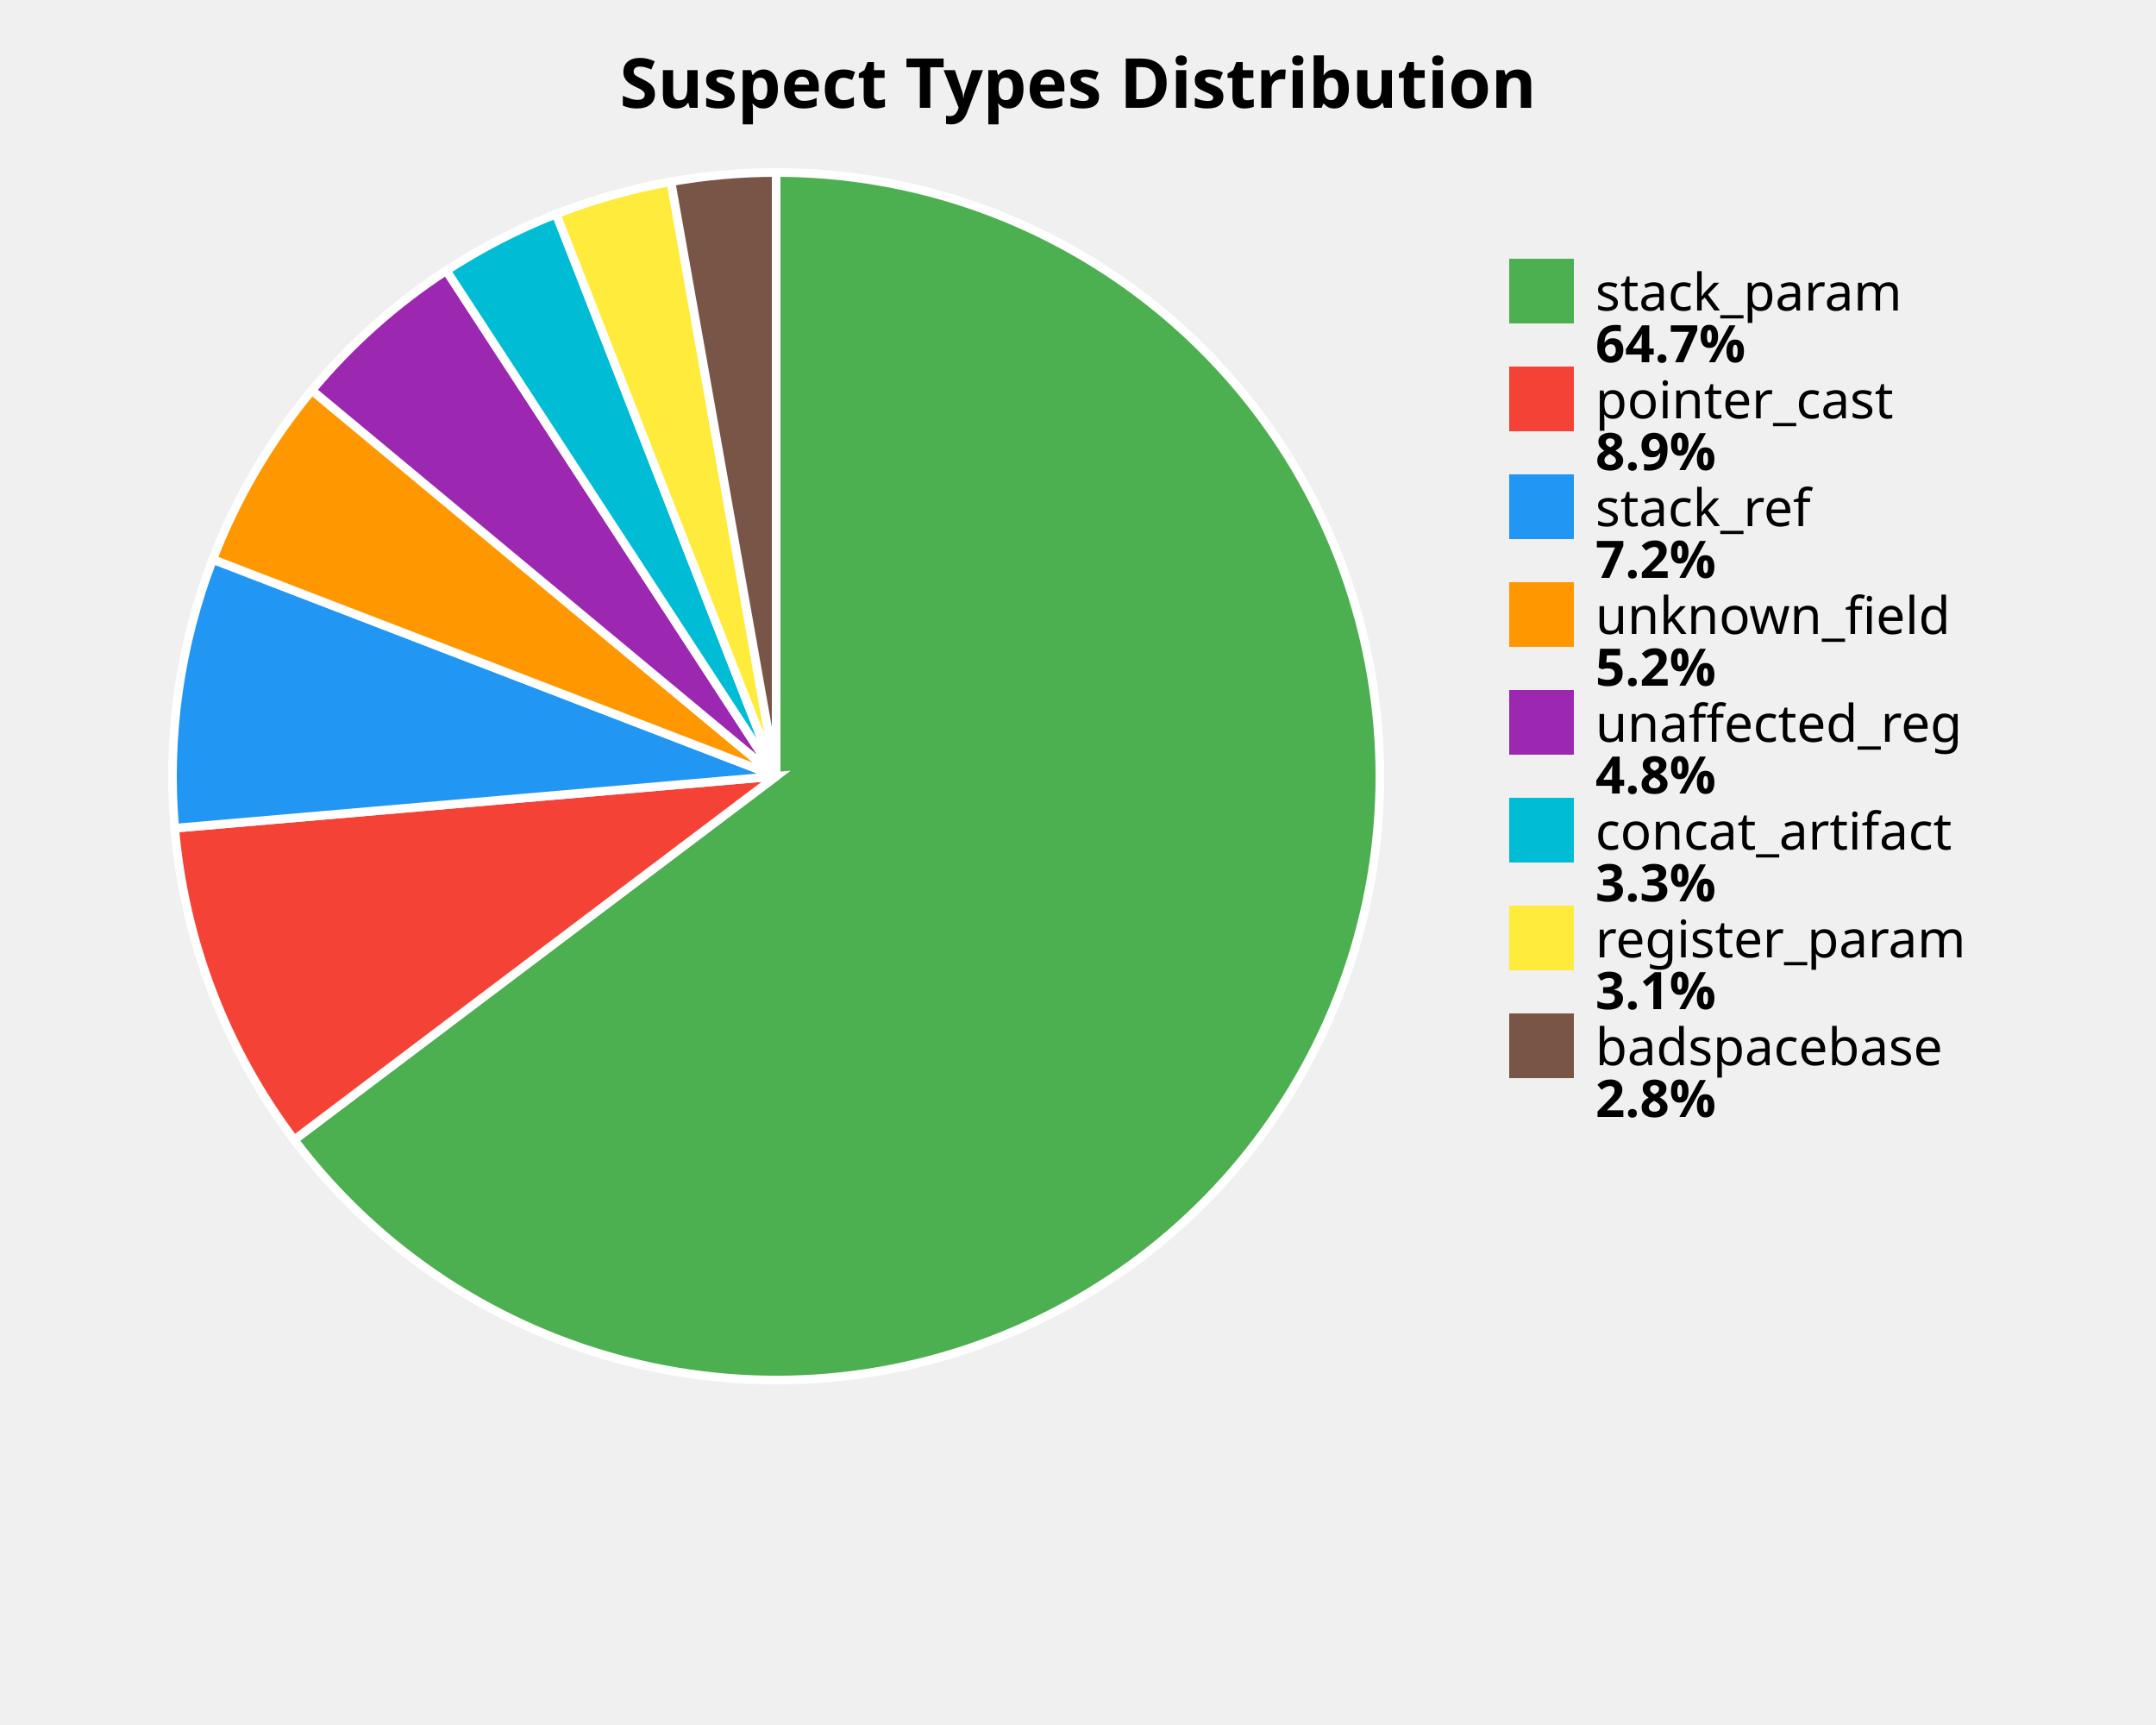
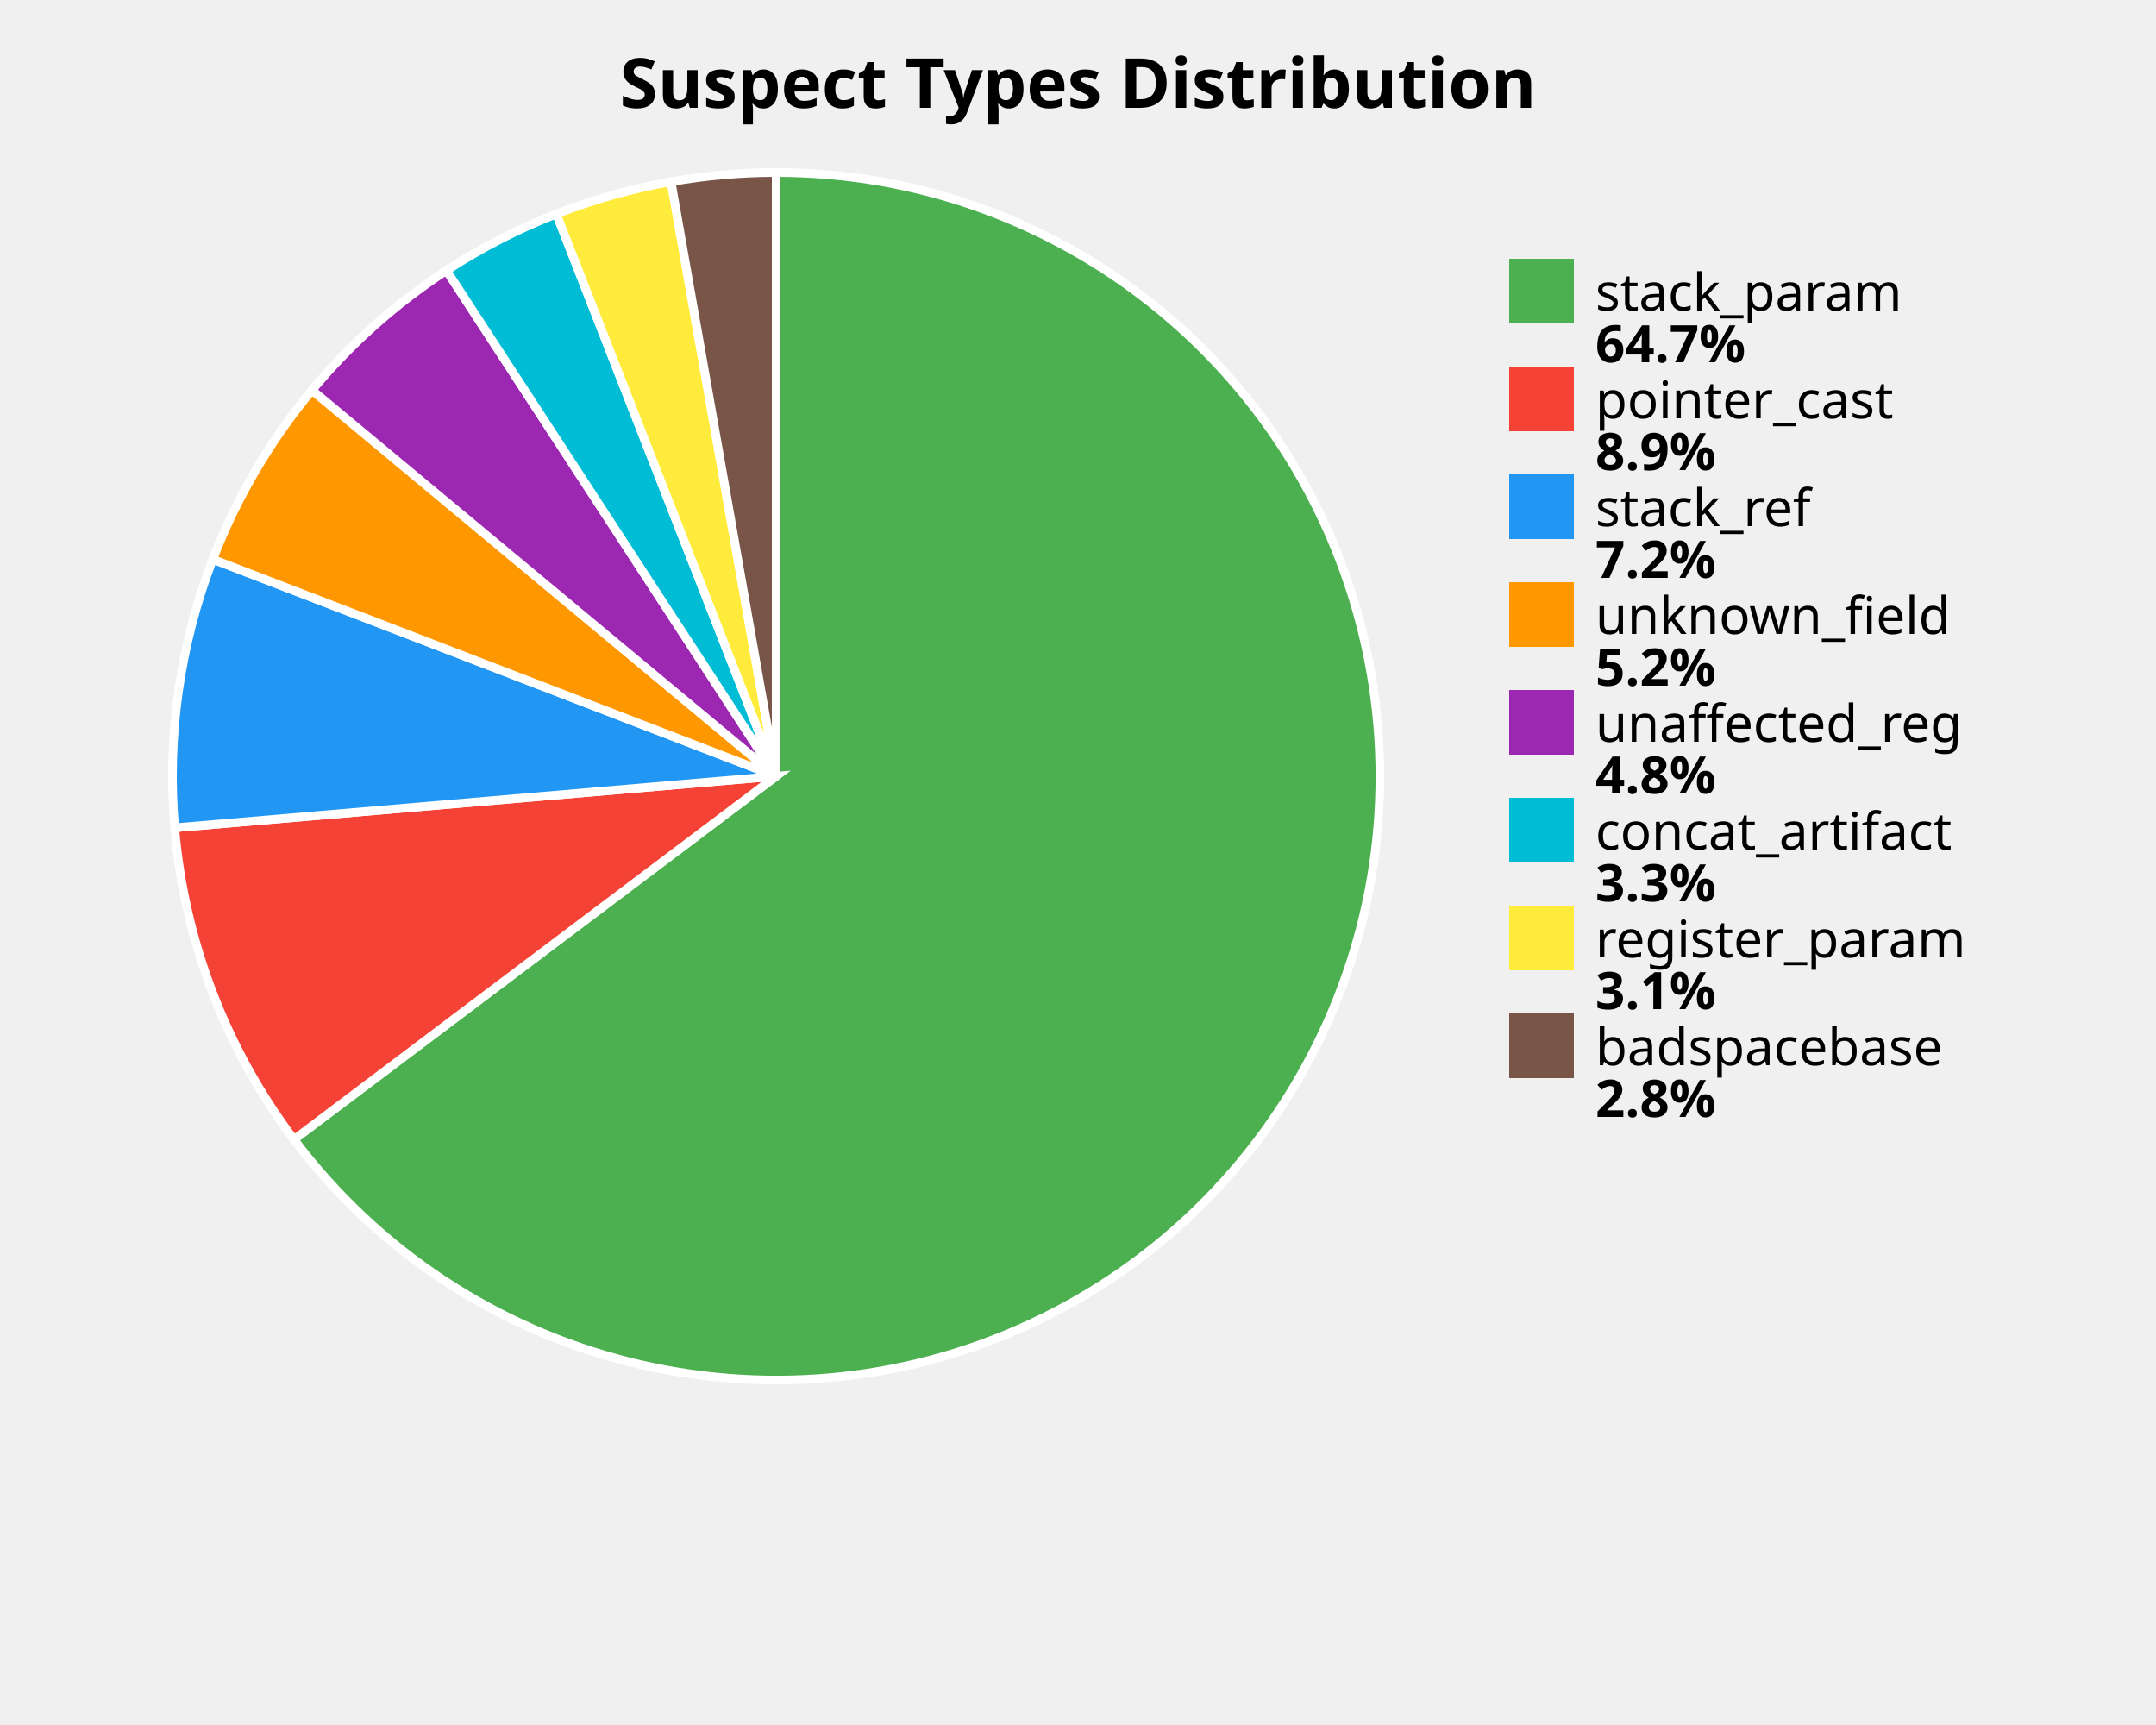
<svg xmlns="http://www.w3.org/2000/svg" width="500" height="400" viewBox="0 0 500 400">
  <style>
    .title { font: bold 16px sans-serif; }
    .label { font: 12px sans-serif; }
    .value { font: bold 12px sans-serif; }
  </style>
  <rect width="100%%" height="100%%" fill="white" />
  <text x="250" y="25" class="title" text-anchor="middle">Suspect Types Distribution</text>
-   <path d="M 180,180 L 180.00,40.00 A 140,140 0 1,1 68.23,264.31 Z" fill="#4CAF50" stroke="white" stroke-width="2" />
-   <path d="M 180,180 L 68.23,264.31 A 140,140 0 0,1 40.52,192.04 Z" fill="#F44336" stroke="white" stroke-width="2" />
-   <path d="M 180,180 L 40.52,192.04 A 140,140 0 0,1 49.34,129.72 Z" fill="#2196F3" stroke="white" stroke-width="2" />
-   <path d="M 180,180 L 49.34,129.72 A 140,140 0 0,1 72.33,90.51 Z" fill="#FF9800" stroke="white" stroke-width="2" />
-   <path d="M 180,180 L 72.33,90.51 A 140,140 0 0,1 103.51,62.74 Z" fill="#9C27B0" stroke="white" stroke-width="2" />
-   <path d="M 180,180 L 103.51,62.74 A 140,140 0 0,1 128.98,49.63 Z" fill="#00BCD4" stroke="white" stroke-width="2" />
-   <path d="M 180,180 L 128.98,49.63 A 140,140 0 0,1 155.61,42.14 Z" fill="#FFEB3B" stroke="white" stroke-width="2" />
-   <path d="M 180,180 L 155.61,42.14 A 140,140 0 0,1 180.00,40.00 Z" fill="#795548" stroke="white" stroke-width="2" />
+   <path d="M 180,180 L 180.00,40.00 A 140,140 0 1,1 68.18,264.24 Z" fill="#4CAF50" stroke="white" stroke-width="2" />
+   <path d="M 180,180 L 68.18,264.24 A 140,140 0 0,1 40.51,191.95 Z" fill="#F44336" stroke="white" stroke-width="2" />
+   <path d="M 180,180 L 40.51,191.95 A 140,140 0 0,1 49.35,129.69 Z" fill="#2196F3" stroke="white" stroke-width="2" />
+   <path d="M 180,180 L 49.35,129.69 A 140,140 0 0,1 72.36,90.48 Z" fill="#FF9800" stroke="white" stroke-width="2" />
+   <path d="M 180,180 L 72.36,90.48 A 140,140 0 0,1 103.55,62.72 Z" fill="#9C27B0" stroke="white" stroke-width="2" />
+   <path d="M 180,180 L 103.55,62.72 A 140,140 0 0,1 129.03,49.61 Z" fill="#00BCD4" stroke="white" stroke-width="2" />
+   <path d="M 180,180 L 129.03,49.61 A 140,140 0 0,1 155.63,42.14 Z" fill="#FFEB3B" stroke="white" stroke-width="2" />
+   <path d="M 180,180 L 155.63,42.14 A 140,140 0 0,1 180.00,40.00 Z" fill="#795548" stroke="white" stroke-width="2" />
  <rect x="350" y="60" width="15" height="15" fill="#4CAF50" />
  <text x="370" y="72" class="label">stack_param</text>
  <text x="370" y="84" class="value">64.7%</text>
  <rect x="350" y="85" width="15" height="15" fill="#F44336" />
  <text x="370" y="97" class="label">pointer_cast</text>
  <text x="370" y="109" class="value">8.9%</text>
  <rect x="350" y="110" width="15" height="15" fill="#2196F3" />
  <text x="370" y="122" class="label">stack_ref</text>
  <text x="370" y="134" class="value">7.2%</text>
  <rect x="350" y="135" width="15" height="15" fill="#FF9800" />
  <text x="370" y="147" class="label">unknown_field</text>
  <text x="370" y="159" class="value">5.2%</text>
  <rect x="350" y="160" width="15" height="15" fill="#9C27B0" />
  <text x="370" y="172" class="label">unaffected_reg</text>
  <text x="370" y="184" class="value">4.8%</text>
  <rect x="350" y="185" width="15" height="15" fill="#00BCD4" />
  <text x="370" y="197" class="label">concat_artifact</text>
  <text x="370" y="209" class="value">3.3%</text>
  <rect x="350" y="210" width="15" height="15" fill="#FFEB3B" />
  <text x="370" y="222" class="label">register_param</text>
  <text x="370" y="234" class="value">3.1%</text>
  <rect x="350" y="235" width="15" height="15" fill="#795548" />
  <text x="370" y="247" class="label">badspacebase</text>
  <text x="370" y="259" class="value">2.8%</text>
</svg>
